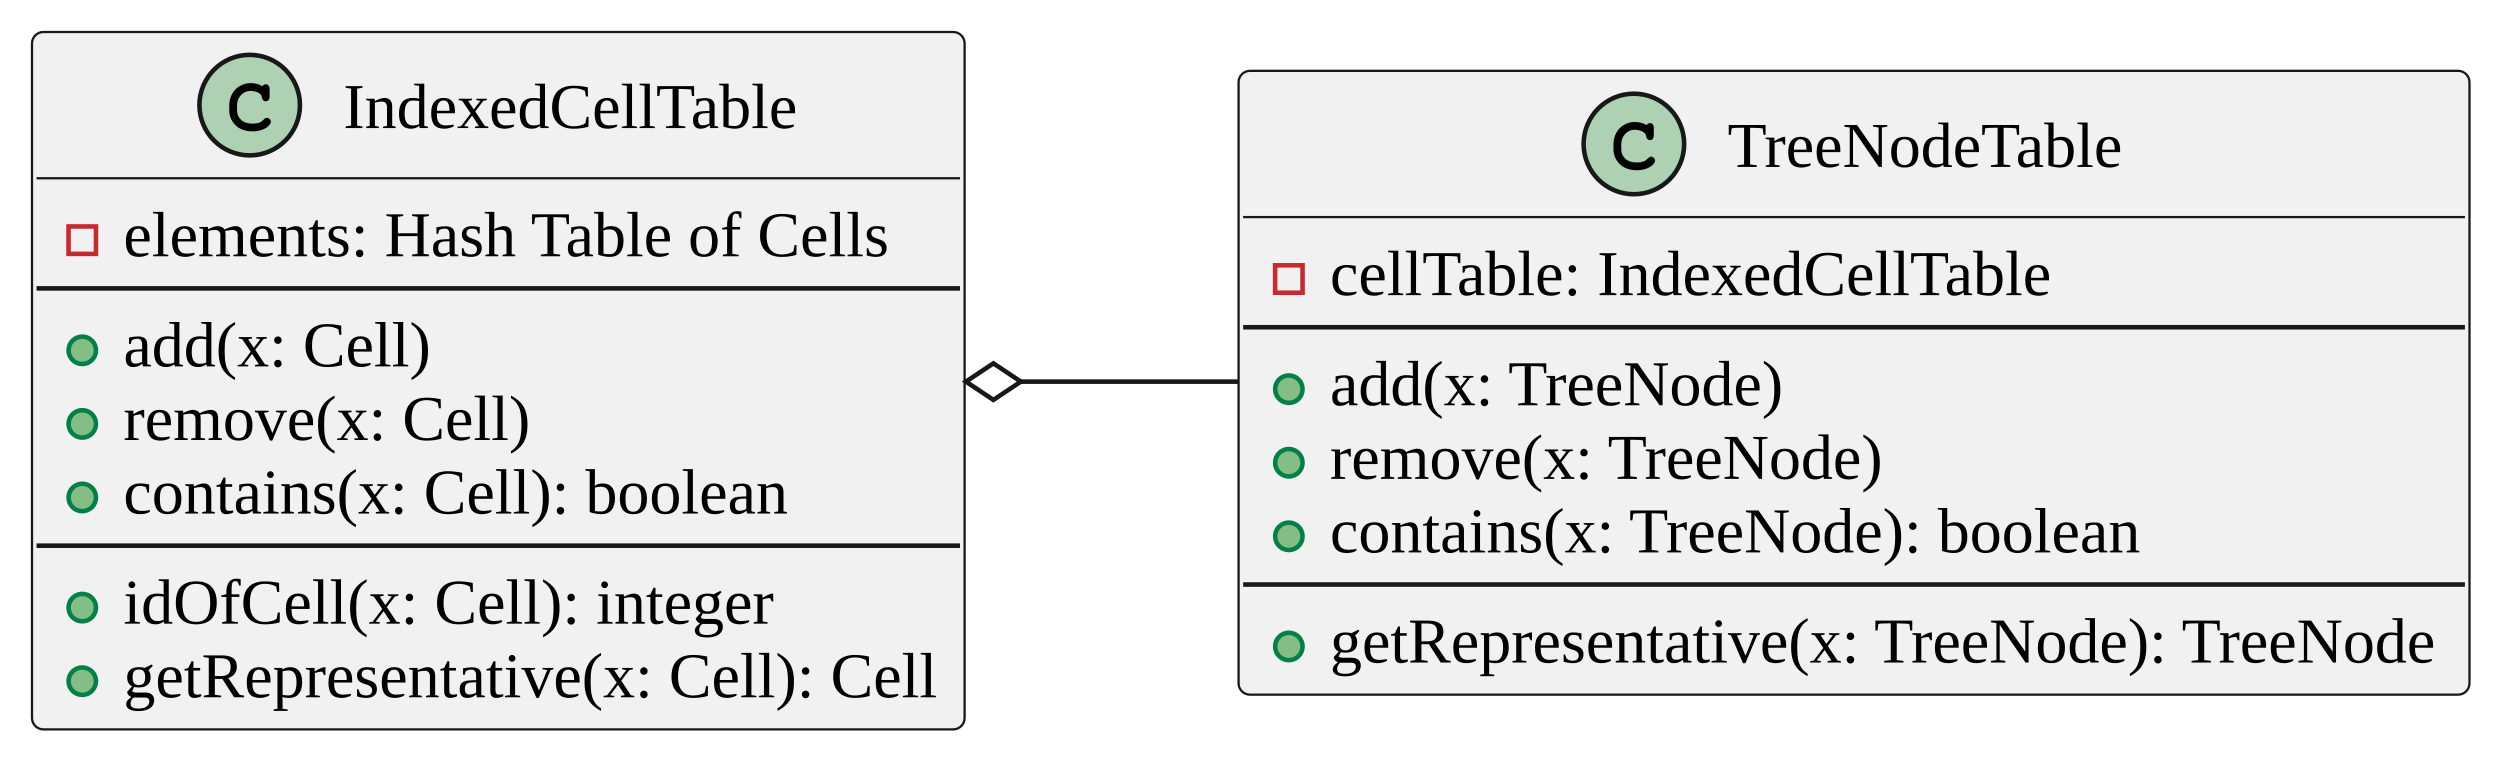
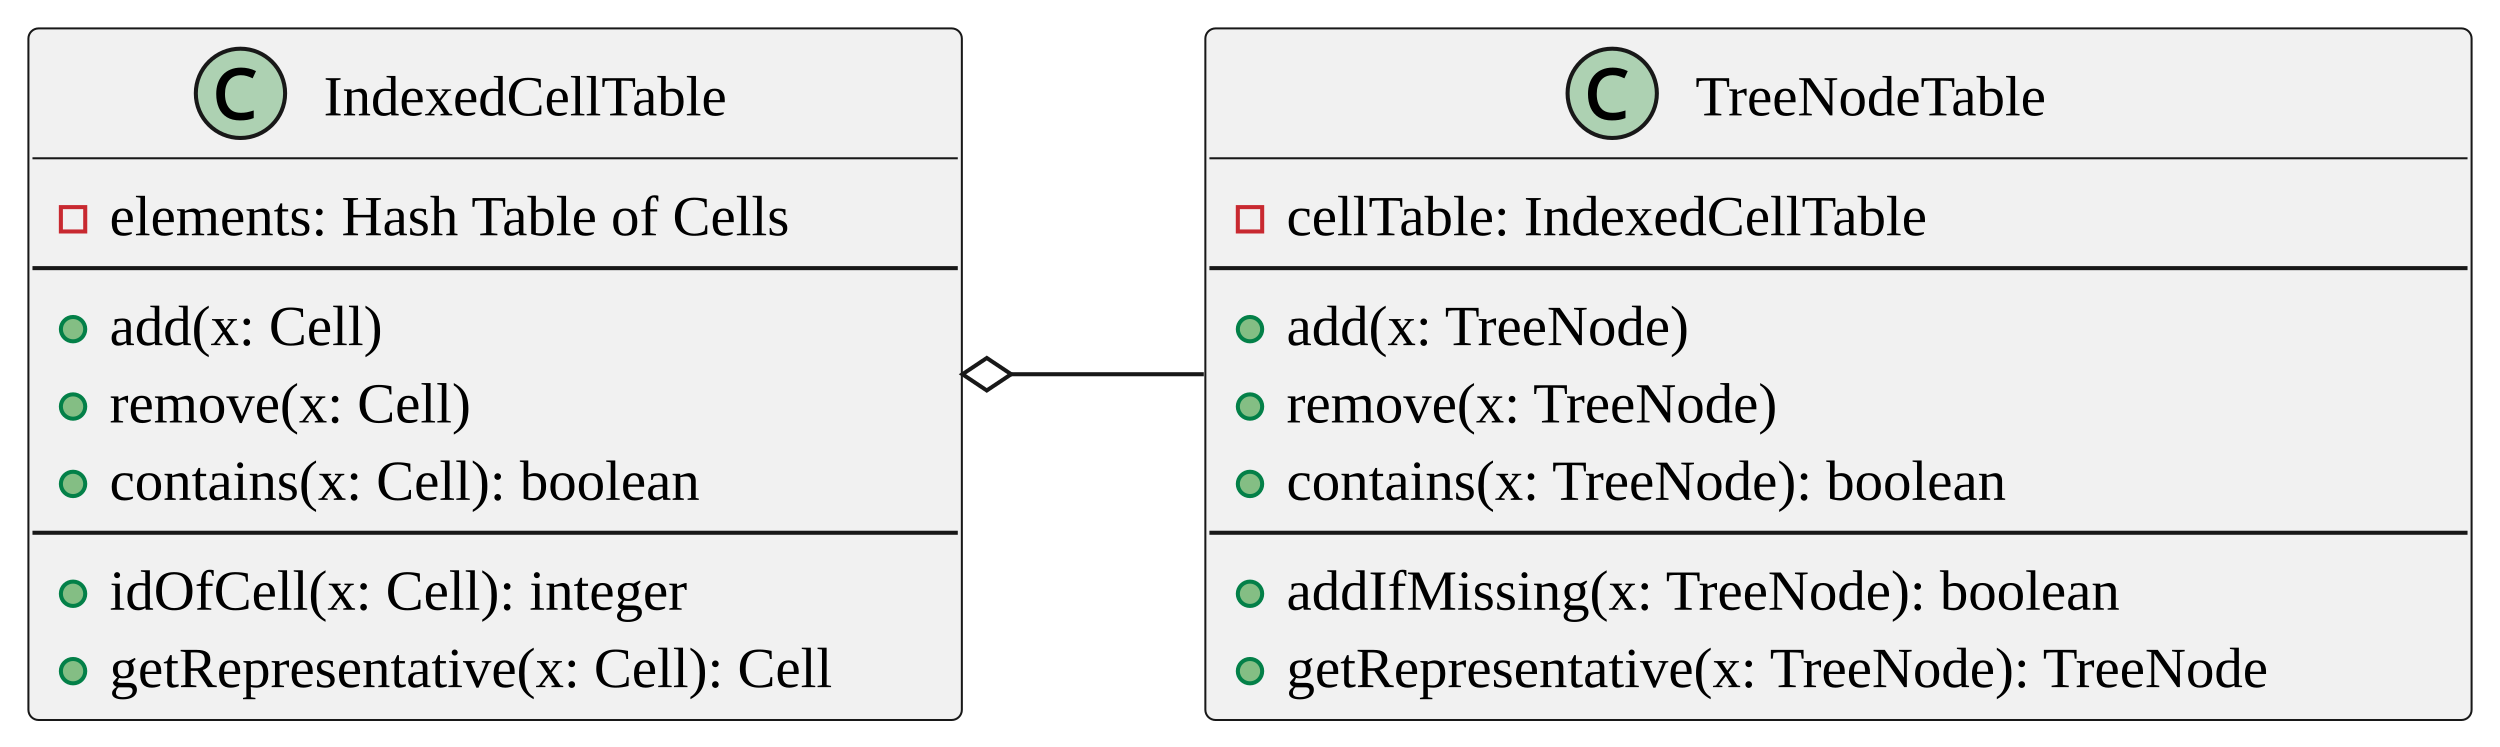
- <svg xmlns="http://www.w3.org/2000/svg" contentStyleType="text/css" data-diagram-type="CLASS" height="166px" preserveAspectRatio="none" style="width:547px;height:166px;background:#FFFFFF;" version="1.1" viewBox="0 0 547 166" width="547px" zoomAndPan="magnify">
+ <svg xmlns="http://www.w3.org/2000/svg" contentStyleType="text/css" height="184px" preserveAspectRatio="none" style="width:616px;height:184px;background:#FFFFFF;" version="1.1" viewBox="0 0 616 184" width="616px" zoomAndPan="magnify">
  <defs />
  <g>
-     <g class="entity" data-entity="IndexedCellTable" data-source-line="4" data-uid="ent0002" id="entity_IndexedCellTable">
-       <rect fill="#F1F1F1" height="152.592" rx="2.5" ry="2.5" style="stroke:#181818;stroke-width:0.5;" width="204.056" x="7" y="7" />
-       <ellipse cx="54.633" cy="23" fill="#ADD1B2" rx="11" ry="11" style="stroke:#181818;stroke-width:1;" />
-       <path d="M57.398,18.875 Q57.555,18.656 57.742,18.547 Q57.93,18.438 58.148,18.438 Q58.523,18.438 58.758,18.703 Q58.992,18.953 58.992,19.562 L58.992,21.016 Q58.992,21.625 58.758,21.891 Q58.523,22.156 58.148,22.156 Q57.805,22.156 57.602,21.953 Q57.398,21.766 57.289,21.25 Q57.242,20.891 57.055,20.703 Q56.727,20.328 56.117,20.109 Q55.508,19.891 54.883,19.891 Q54.117,19.891 53.477,20.219 Q52.852,20.547 52.352,21.297 Q51.867,22.047 51.867,23.078 L51.867,24.172 Q51.867,25.406 52.758,26.234 Q53.648,27.047 55.242,27.047 Q56.18,27.047 56.836,26.797 Q57.227,26.641 57.648,26.203 Q57.914,25.938 58.055,25.859 Q58.211,25.781 58.414,25.781 Q58.742,25.781 58.992,26.047 Q59.258,26.297 59.258,26.641 Q59.258,26.984 58.914,27.391 Q58.414,27.969 57.617,28.297 Q56.539,28.75 55.242,28.75 Q53.727,28.75 52.523,28.125 Q51.539,27.625 50.852,26.562 Q50.164,25.484 50.164,24.203 L50.164,23.047 Q50.164,21.719 50.773,20.578 Q51.398,19.422 52.492,18.812 Q53.586,18.188 54.82,18.188 Q55.555,18.188 56.195,18.359 Q56.852,18.516 57.398,18.875 Z " fill="#000000" />
-       <text fill="#000000" font-family="Times New Roman" font-size="14" lengthAdjust="spacing" textLength="100.29" x="75.133" y="28.021">IndexedCellTable</text>
-       <line style="stroke:#181818;stroke-width:0.5;" x1="8" x2="210.056" y1="39" y2="39" />
-       <rect fill="none" height="6" style="stroke:#C82930;stroke-width:1;" width="6" x="15" y="49.549" />
-       <text fill="#000000" font-family="Times New Roman" font-size="14" lengthAdjust="spacing" textLength="168.731" x="27" y="56.07">elements: Hash Table of Cells</text>
-       <line style="stroke:#181818;stroke-width:1;" x1="8" x2="210.056" y1="63.099" y2="63.099" />
-       <ellipse cx="18" cy="76.648" fill="#84BE84" rx="3" ry="3" style="stroke:#038048;stroke-width:1;" />
-       <text fill="#000000" font-family="Times New Roman" font-size="14" lengthAdjust="spacing" textLength="67.259" x="27" y="80.169">add(x: Cell)</text>
-       <ellipse cx="18" cy="92.747" fill="#84BE84" rx="3" ry="3" style="stroke:#038048;stroke-width:1;" />
-       <text fill="#000000" font-family="Times New Roman" font-size="14" lengthAdjust="spacing" textLength="89.024" x="27" y="96.268">remove(x: Cell)</text>
-       <ellipse cx="18" cy="108.845" fill="#84BE84" rx="3" ry="3" style="stroke:#038048;stroke-width:1;" />
-       <text fill="#000000" font-family="Times New Roman" font-size="14" lengthAdjust="spacing" textLength="145.407" x="27" y="112.366">contains(x: Cell): boolean</text>
-       <line style="stroke:#181818;stroke-width:1;" x1="8" x2="210.056" y1="119.394" y2="119.394" />
-       <ellipse cx="18" cy="132.944" fill="#84BE84" rx="3" ry="3" style="stroke:#038048;stroke-width:1;" />
-       <text fill="#000000" font-family="Times New Roman" font-size="14" lengthAdjust="spacing" textLength="142.297" x="27" y="136.465">idOfCell(x: Cell): integer</text>
-       <ellipse cx="18" cy="149.042" fill="#84BE84" rx="3" ry="3" style="stroke:#038048;stroke-width:1;" />
-       <text fill="#000000" font-family="Times New Roman" font-size="14" lengthAdjust="spacing" textLength="178.056" x="27" y="152.564">getRepresentative(x: Cell): Cell</text>
+     <g id="elem_IndexedCellTable">
+       <rect codeLine="4" fill="#F1F1F1" height="170.407" id="IndexedCellTable" rx="2.5" ry="2.5" style="stroke:#181818;stroke-width:0.5;" width="230" x="7" y="7" />
+       <ellipse cx="59.25" cy="23" fill="#ADD1B2" rx="11" ry="11" style="stroke:#181818;stroke-width:1.0;" />
+       <path d="M59.359,18.531 Q58.438,18.531 57.703,18.844 Q56.984,19.156 56.484,19.75 Q55.984,20.328 55.703,21.203 Q55.438,22.078 55.438,23.172 Q55.438,24.609 55.875,25.656 Q56.328,26.703 57.172,27.25 Q58.031,27.797 59.344,27.797 Q60.125,27.797 60.812,27.672 Q61.516,27.531 62.516,27.219 L62.516,29.094 Q61.656,29.422 60.891,29.547 Q60.141,29.672 59.125,29.672 Q57.203,29.672 55.891,28.875 Q54.594,28.062 53.938,26.594 Q53.281,25.109 53.281,23.141 Q53.281,21.719 53.672,20.547 Q54.078,19.359 54.859,18.484 Q55.641,17.609 56.781,17.141 Q57.922,16.656 59.391,16.656 Q60.344,16.656 61.234,16.859 Q62.141,17.047 63.078,17.516 L62.25,19.297 Q61.469,18.922 60.812,18.734 Q60.156,18.531 59.359,18.531 Z " fill="#000000" />
+       <text fill="#000000" font-family="Times New Roman" font-size="14" lengthAdjust="spacing" textLength="117" x="79.75" y="28.432">IndexedCellTable</text>
+       <line style="stroke:#181818;stroke-width:0.5;" x1="8" x2="236" y1="39" y2="39" />
+       <rect fill="none" height="6" style="stroke:#C82930;stroke-width:1.0;" width="6" x="15" y="51.034" />
+       <text fill="#000000" font-family="Times New Roman" font-size="14" lengthAdjust="spacing" textLength="198" x="27" y="57.966">elements: Hash Table of Cells</text>
+       <line style="stroke:#181818;stroke-width:1.0;" x1="8" x2="236" y1="66.068" y2="66.068" />
+       <ellipse cx="18" cy="81.102" fill="#84BE84" rx="3" ry="3" style="stroke:#038048;stroke-width:1.0;" />
+       <text fill="#000000" font-family="Times New Roman" font-size="14" lengthAdjust="spacing" textLength="74" x="27" y="85.034">add(x: Cell)</text>
+       <ellipse cx="18" cy="100.17" fill="#84BE84" rx="3" ry="3" style="stroke:#038048;stroke-width:1.0;" />
+       <text fill="#000000" font-family="Times New Roman" font-size="14" lengthAdjust="spacing" textLength="98" x="27" y="104.102">remove(x: Cell)</text>
+       <ellipse cx="18" cy="119.238" fill="#84BE84" rx="3" ry="3" style="stroke:#038048;stroke-width:1.0;" />
+       <text fill="#000000" font-family="Times New Roman" font-size="14" lengthAdjust="spacing" textLength="167" x="27" y="123.17">contains(x: Cell): boolean</text>
+       <line style="stroke:#181818;stroke-width:1.0;" x1="8" x2="236" y1="131.272" y2="131.272" />
+       <ellipse cx="18" cy="146.306" fill="#84BE84" rx="3" ry="3" style="stroke:#038048;stroke-width:1.0;" />
+       <text fill="#000000" font-family="Times New Roman" font-size="14" lengthAdjust="spacing" textLength="159" x="27" y="150.238">idOfCell(x: Cell): integer</text>
+       <ellipse cx="18" cy="165.374" fill="#84BE84" rx="3" ry="3" style="stroke:#038048;stroke-width:1.0;" />
+       <text fill="#000000" font-family="Times New Roman" font-size="14" lengthAdjust="spacing" textLength="204" x="27" y="169.305">getRepresentative(x: Cell): Cell</text>
    </g>
-     <g class="entity" data-entity="TreeNodeTable" data-source-line="15" data-uid="ent0003" id="entity_TreeNodeTable">
-       <rect fill="#F1F1F1" height="136.493" rx="2.5" ry="2.5" style="stroke:#181818;stroke-width:0.5;" width="269.325" x="271" y="15.5" />
-       <ellipse cx="357.495" cy="31.5" fill="#ADD1B2" rx="11" ry="11" style="stroke:#181818;stroke-width:1;" />
-       <path d="M360.261,27.375 Q360.417,27.156 360.604,27.047 Q360.792,26.938 361.011,26.938 Q361.386,26.938 361.62,27.203 Q361.854,27.453 361.854,28.062 L361.854,29.516 Q361.854,30.125 361.62,30.391 Q361.386,30.656 361.011,30.656 Q360.667,30.656 360.464,30.453 Q360.261,30.266 360.151,29.75 Q360.104,29.391 359.917,29.203 Q359.589,28.828 358.979,28.609 Q358.37,28.391 357.745,28.391 Q356.979,28.391 356.339,28.719 Q355.714,29.047 355.214,29.797 Q354.729,30.547 354.729,31.578 L354.729,32.672 Q354.729,33.906 355.62,34.734 Q356.511,35.547 358.104,35.547 Q359.042,35.547 359.698,35.297 Q360.089,35.141 360.511,34.703 Q360.776,34.438 360.917,34.359 Q361.073,34.281 361.276,34.281 Q361.604,34.281 361.854,34.547 Q362.12,34.797 362.12,35.141 Q362.12,35.484 361.776,35.891 Q361.276,36.469 360.479,36.797 Q359.401,37.25 358.104,37.25 Q356.589,37.25 355.386,36.625 Q354.401,36.125 353.714,35.062 Q353.026,33.984 353.026,32.703 L353.026,31.547 Q353.026,30.219 353.636,29.078 Q354.261,27.922 355.354,27.312 Q356.448,26.688 357.683,26.688 Q358.417,26.688 359.058,26.859 Q359.714,27.016 360.261,27.375 Z " fill="#000000" />
-       <text fill="#000000" font-family="Times New Roman" font-size="14" lengthAdjust="spacing" textLength="87.835" x="377.995" y="36.521">TreeNodeTable</text>
-       <line style="stroke:#181818;stroke-width:0.5;" x1="272" x2="539.325" y1="47.5" y2="47.5" />
-       <rect fill="none" height="6" style="stroke:#C82930;stroke-width:1;" width="6" x="279" y="58.049" />
-       <text fill="#000000" font-family="Times New Roman" font-size="14" lengthAdjust="spacing" textLength="159.756" x="291" y="64.57">cellTable: IndexedCellTable</text>
-       <line style="stroke:#181818;stroke-width:1;" x1="272" x2="539.325" y1="71.599" y2="71.599" />
-       <ellipse cx="282" cy="85.148" fill="#84BE84" rx="3" ry="3" style="stroke:#038048;stroke-width:1;" />
-       <text fill="#000000" font-family="Times New Roman" font-size="14" lengthAdjust="spacing" textLength="99.894" x="291" y="88.669">add(x: TreeNode)</text>
-       <ellipse cx="282" cy="101.247" fill="#84BE84" rx="3" ry="3" style="stroke:#038048;stroke-width:1;" />
-       <text fill="#000000" font-family="Times New Roman" font-size="14" lengthAdjust="spacing" textLength="121.659" x="291" y="104.768">remove(x: TreeNode)</text>
-       <ellipse cx="282" cy="117.345" fill="#84BE84" rx="3" ry="3" style="stroke:#038048;stroke-width:1;" />
-       <text fill="#000000" font-family="Times New Roman" font-size="14" lengthAdjust="spacing" textLength="178.042" x="291" y="120.866">contains(x: TreeNode): boolean</text>
-       <line style="stroke:#181818;stroke-width:1;" x1="272" x2="539.325" y1="127.894" y2="127.894" />
-       <ellipse cx="282" cy="141.444" fill="#84BE84" rx="3" ry="3" style="stroke:#038048;stroke-width:1;" />
-       <text fill="#000000" font-family="Times New Roman" font-size="14" lengthAdjust="spacing" textLength="243.325" x="291" y="144.965">getRepresentative(x: TreeNode): TreeNode</text>
+     <g id="elem_TreeNodeTable">
+       <rect codeLine="15" fill="#F1F1F1" height="170.407" id="TreeNodeTable" rx="2.5" ry="2.5" style="stroke:#181818;stroke-width:0.5;" width="312" x="297" y="7" />
+       <ellipse cx="397.25" cy="23" fill="#ADD1B2" rx="11" ry="11" style="stroke:#181818;stroke-width:1.0;" />
+       <path d="M397.359,18.531 Q396.438,18.531 395.703,18.844 Q394.984,19.156 394.484,19.75 Q393.984,20.328 393.703,21.203 Q393.438,22.078 393.438,23.172 Q393.438,24.609 393.875,25.656 Q394.328,26.703 395.172,27.25 Q396.031,27.797 397.344,27.797 Q398.125,27.797 398.812,27.672 Q399.516,27.531 400.516,27.219 L400.516,29.094 Q399.656,29.422 398.891,29.547 Q398.141,29.672 397.125,29.672 Q395.203,29.672 393.891,28.875 Q392.594,28.062 391.938,26.594 Q391.281,25.109 391.281,23.141 Q391.281,21.719 391.672,20.547 Q392.078,19.359 392.859,18.484 Q393.641,17.609 394.781,17.141 Q395.922,16.656 397.391,16.656 Q398.344,16.656 399.234,16.859 Q400.141,17.047 401.078,17.516 L400.25,19.297 Q399.469,18.922 398.812,18.734 Q398.156,18.531 397.359,18.531 Z " fill="#000000" />
+       <text fill="#000000" font-family="Times New Roman" font-size="14" lengthAdjust="spacing" textLength="103" x="417.75" y="28.432">TreeNodeTable</text>
+       <line style="stroke:#181818;stroke-width:0.5;" x1="298" x2="608" y1="39" y2="39" />
+       <rect fill="none" height="6" style="stroke:#C82930;stroke-width:1.0;" width="6" x="305" y="51.034" />
+       <text fill="#000000" font-family="Times New Roman" font-size="14" lengthAdjust="spacing" textLength="185" x="317" y="57.966">cellTable: IndexedCellTable</text>
+       <line style="stroke:#181818;stroke-width:1.0;" x1="298" x2="608" y1="66.068" y2="66.068" />
+       <ellipse cx="308" cy="81.102" fill="#84BE84" rx="3" ry="3" style="stroke:#038048;stroke-width:1.0;" />
+       <text fill="#000000" font-family="Times New Roman" font-size="14" lengthAdjust="spacing" textLength="115" x="317" y="85.034">add(x: TreeNode)</text>
+       <ellipse cx="308" cy="100.17" fill="#84BE84" rx="3" ry="3" style="stroke:#038048;stroke-width:1.0;" />
+       <text fill="#000000" font-family="Times New Roman" font-size="14" lengthAdjust="spacing" textLength="139" x="317" y="104.102">remove(x: TreeNode)</text>
+       <ellipse cx="308" cy="119.238" fill="#84BE84" rx="3" ry="3" style="stroke:#038048;stroke-width:1.0;" />
+       <text fill="#000000" font-family="Times New Roman" font-size="14" lengthAdjust="spacing" textLength="208" x="317" y="123.17">contains(x: TreeNode): boolean</text>
+       <line style="stroke:#181818;stroke-width:1.0;" x1="298" x2="608" y1="131.272" y2="131.272" />
+       <ellipse cx="308" cy="146.306" fill="#84BE84" rx="3" ry="3" style="stroke:#038048;stroke-width:1.0;" />
+       <text fill="#000000" font-family="Times New Roman" font-size="14" lengthAdjust="spacing" textLength="240" x="317" y="150.238">addIfMissing(x: TreeNode): boolean</text>
+       <ellipse cx="308" cy="165.374" fill="#84BE84" rx="3" ry="3" style="stroke:#038048;stroke-width:1.0;" />
+       <text fill="#000000" font-family="Times New Roman" font-size="14" lengthAdjust="spacing" textLength="286" x="317" y="169.305">getRepresentative(x: TreeNode): TreeNode</text>
    </g>
-     <g class="link" data-entity-1="IndexedCellTable" data-entity-2="TreeNodeTable" data-source-line="25" data-uid="lnk4" id="link_IndexedCellTable_TreeNodeTable">
-       <path codeLine="25" d="M223.35,83.5 C242.57,83.5 250.94,83.5 270.98,83.5" fill="none" id="IndexedCellTable-backto-TreeNodeTable" style="stroke:#181818;stroke-width:1;" />
-       <polygon fill="none" points="211.35,83.5,217.35,87.5,223.35,83.5,217.35,79.5,211.35,83.5" style="stroke:#181818;stroke-width:1;" />
+     <g id="link_IndexedCellTable_TreeNodeTable">
+       <path codeLine="26" d="M249.14,92.21 C268.35,92.21 276.58,92.21 296.62,92.21 " fill="none" id="IndexedCellTable-backto-TreeNodeTable" style="stroke:#181818;stroke-width:1.0;" />
+       <polygon fill="none" points="237.14,92.21,243.14,96.21,249.14,92.21,243.14,88.21,237.14,92.21" style="stroke:#181818;stroke-width:1.0;" />
    </g>
  </g>
</svg>
